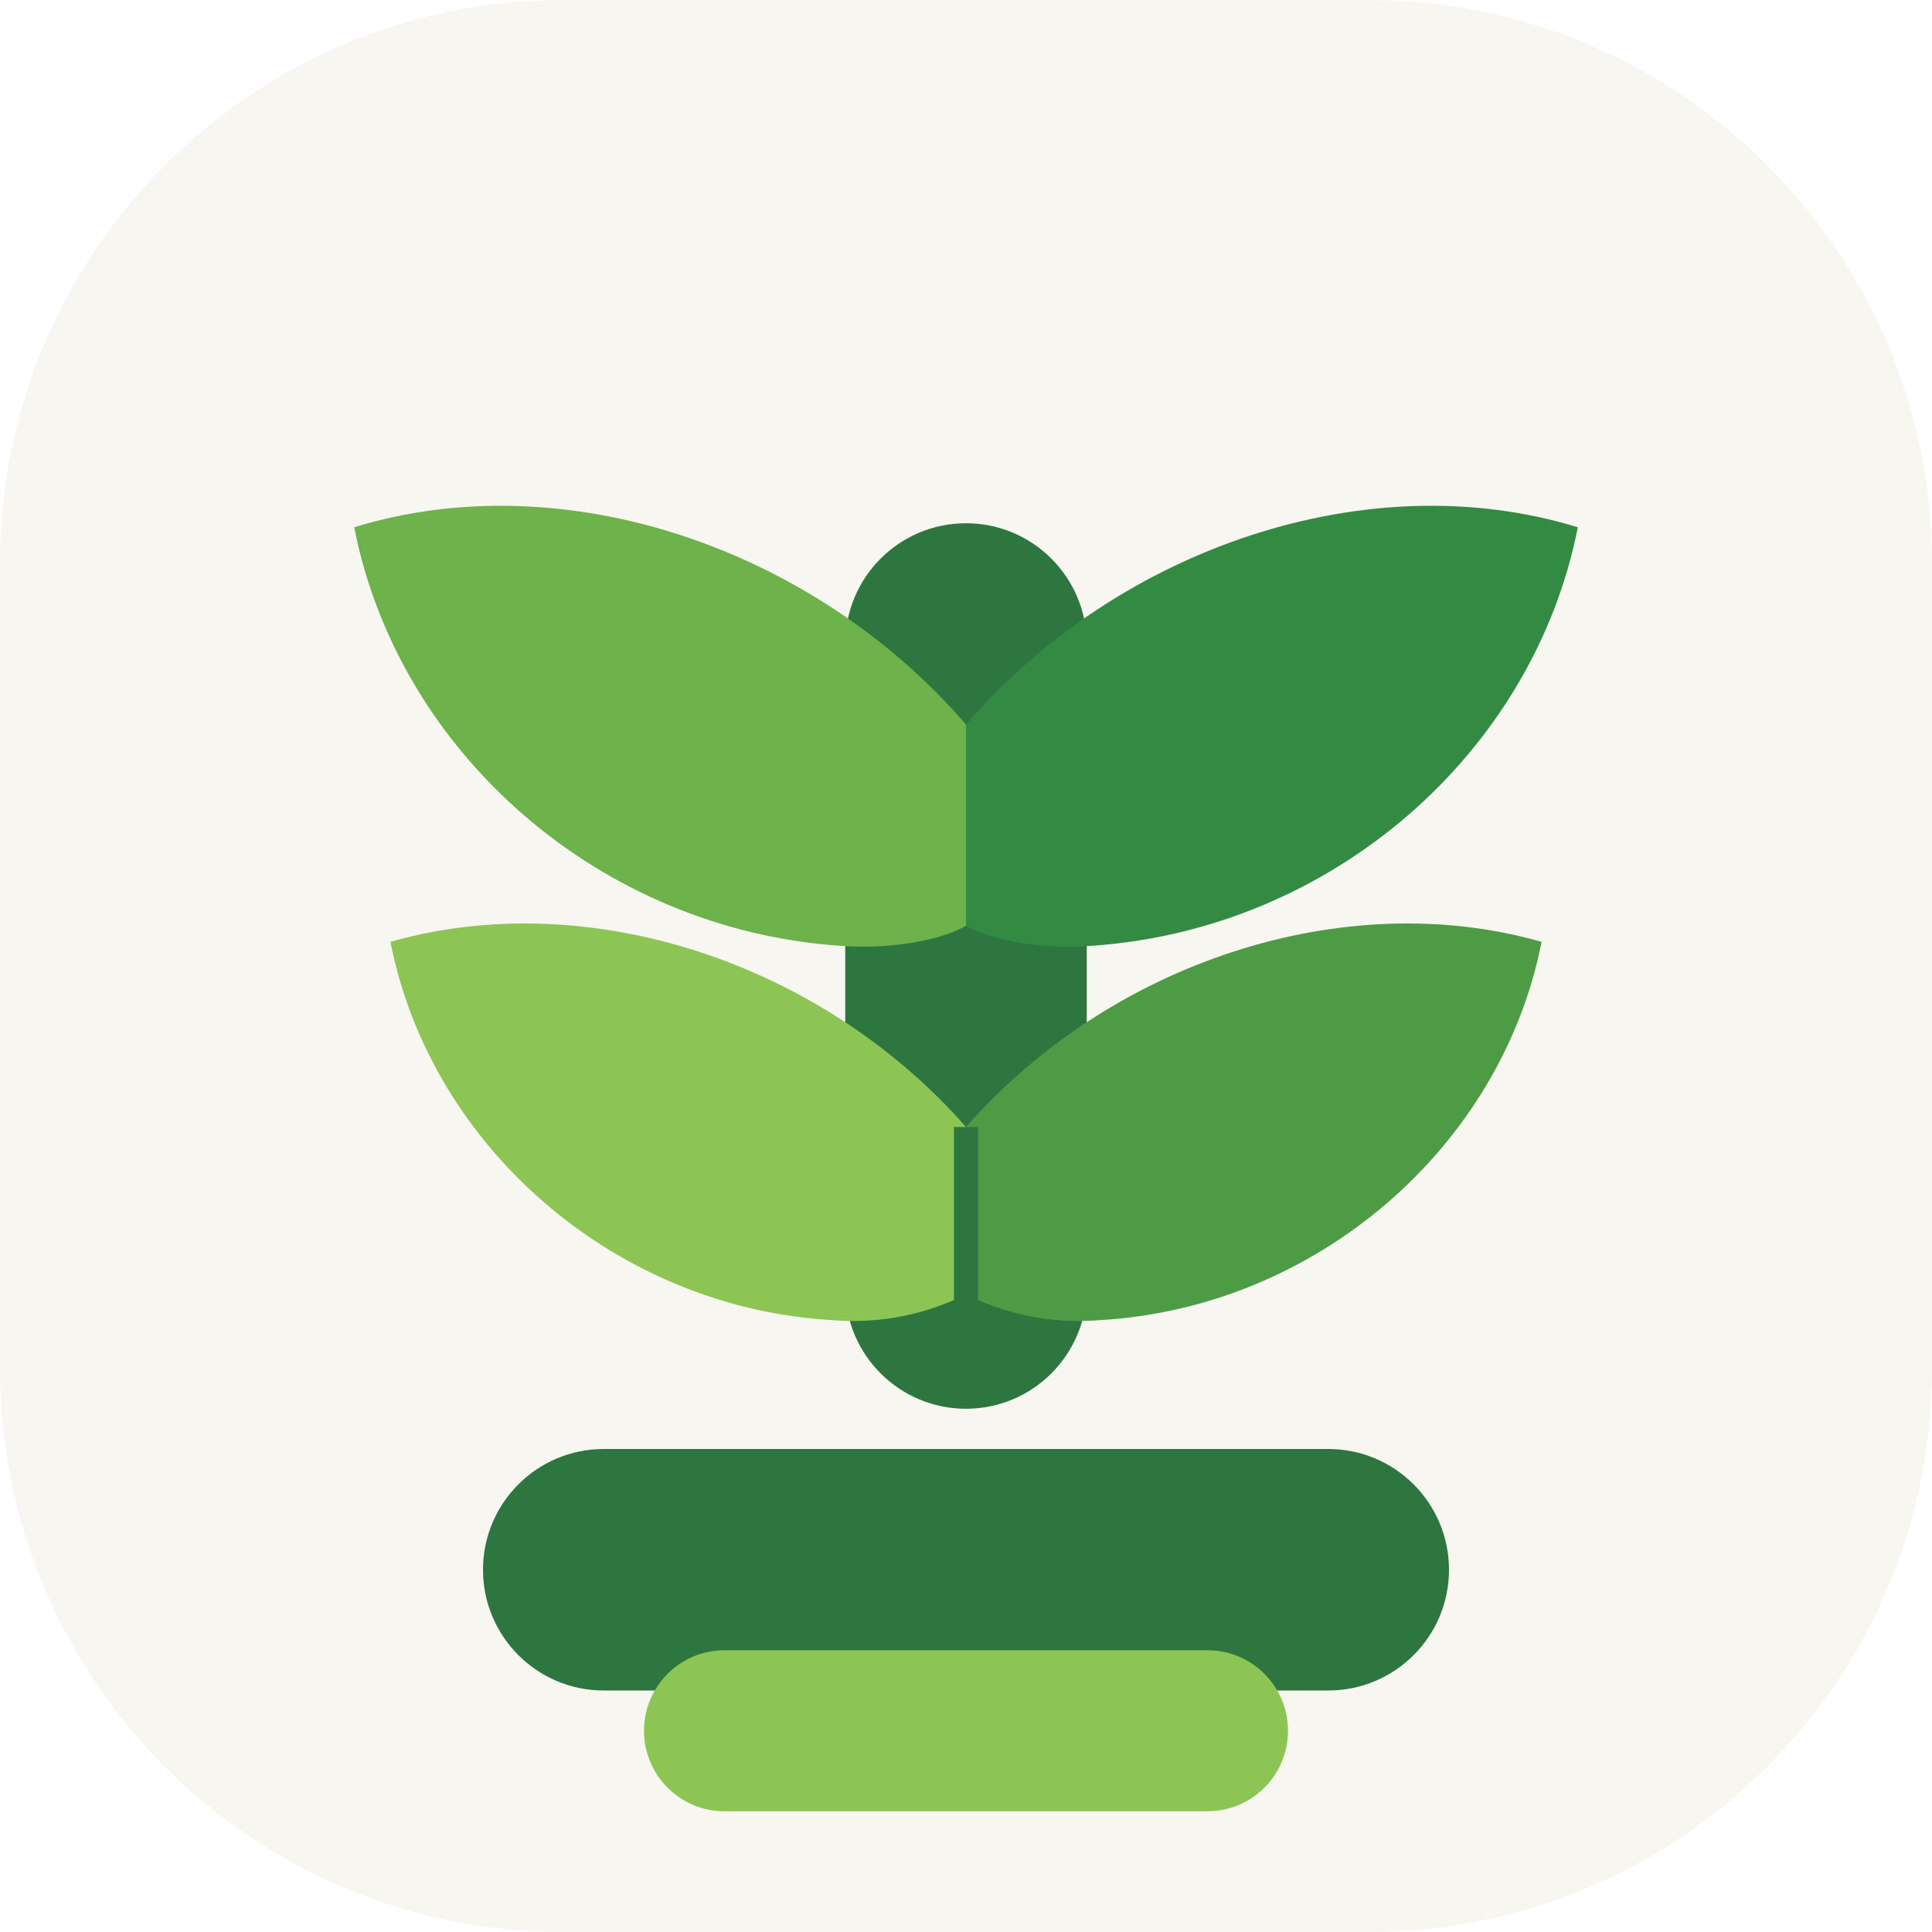
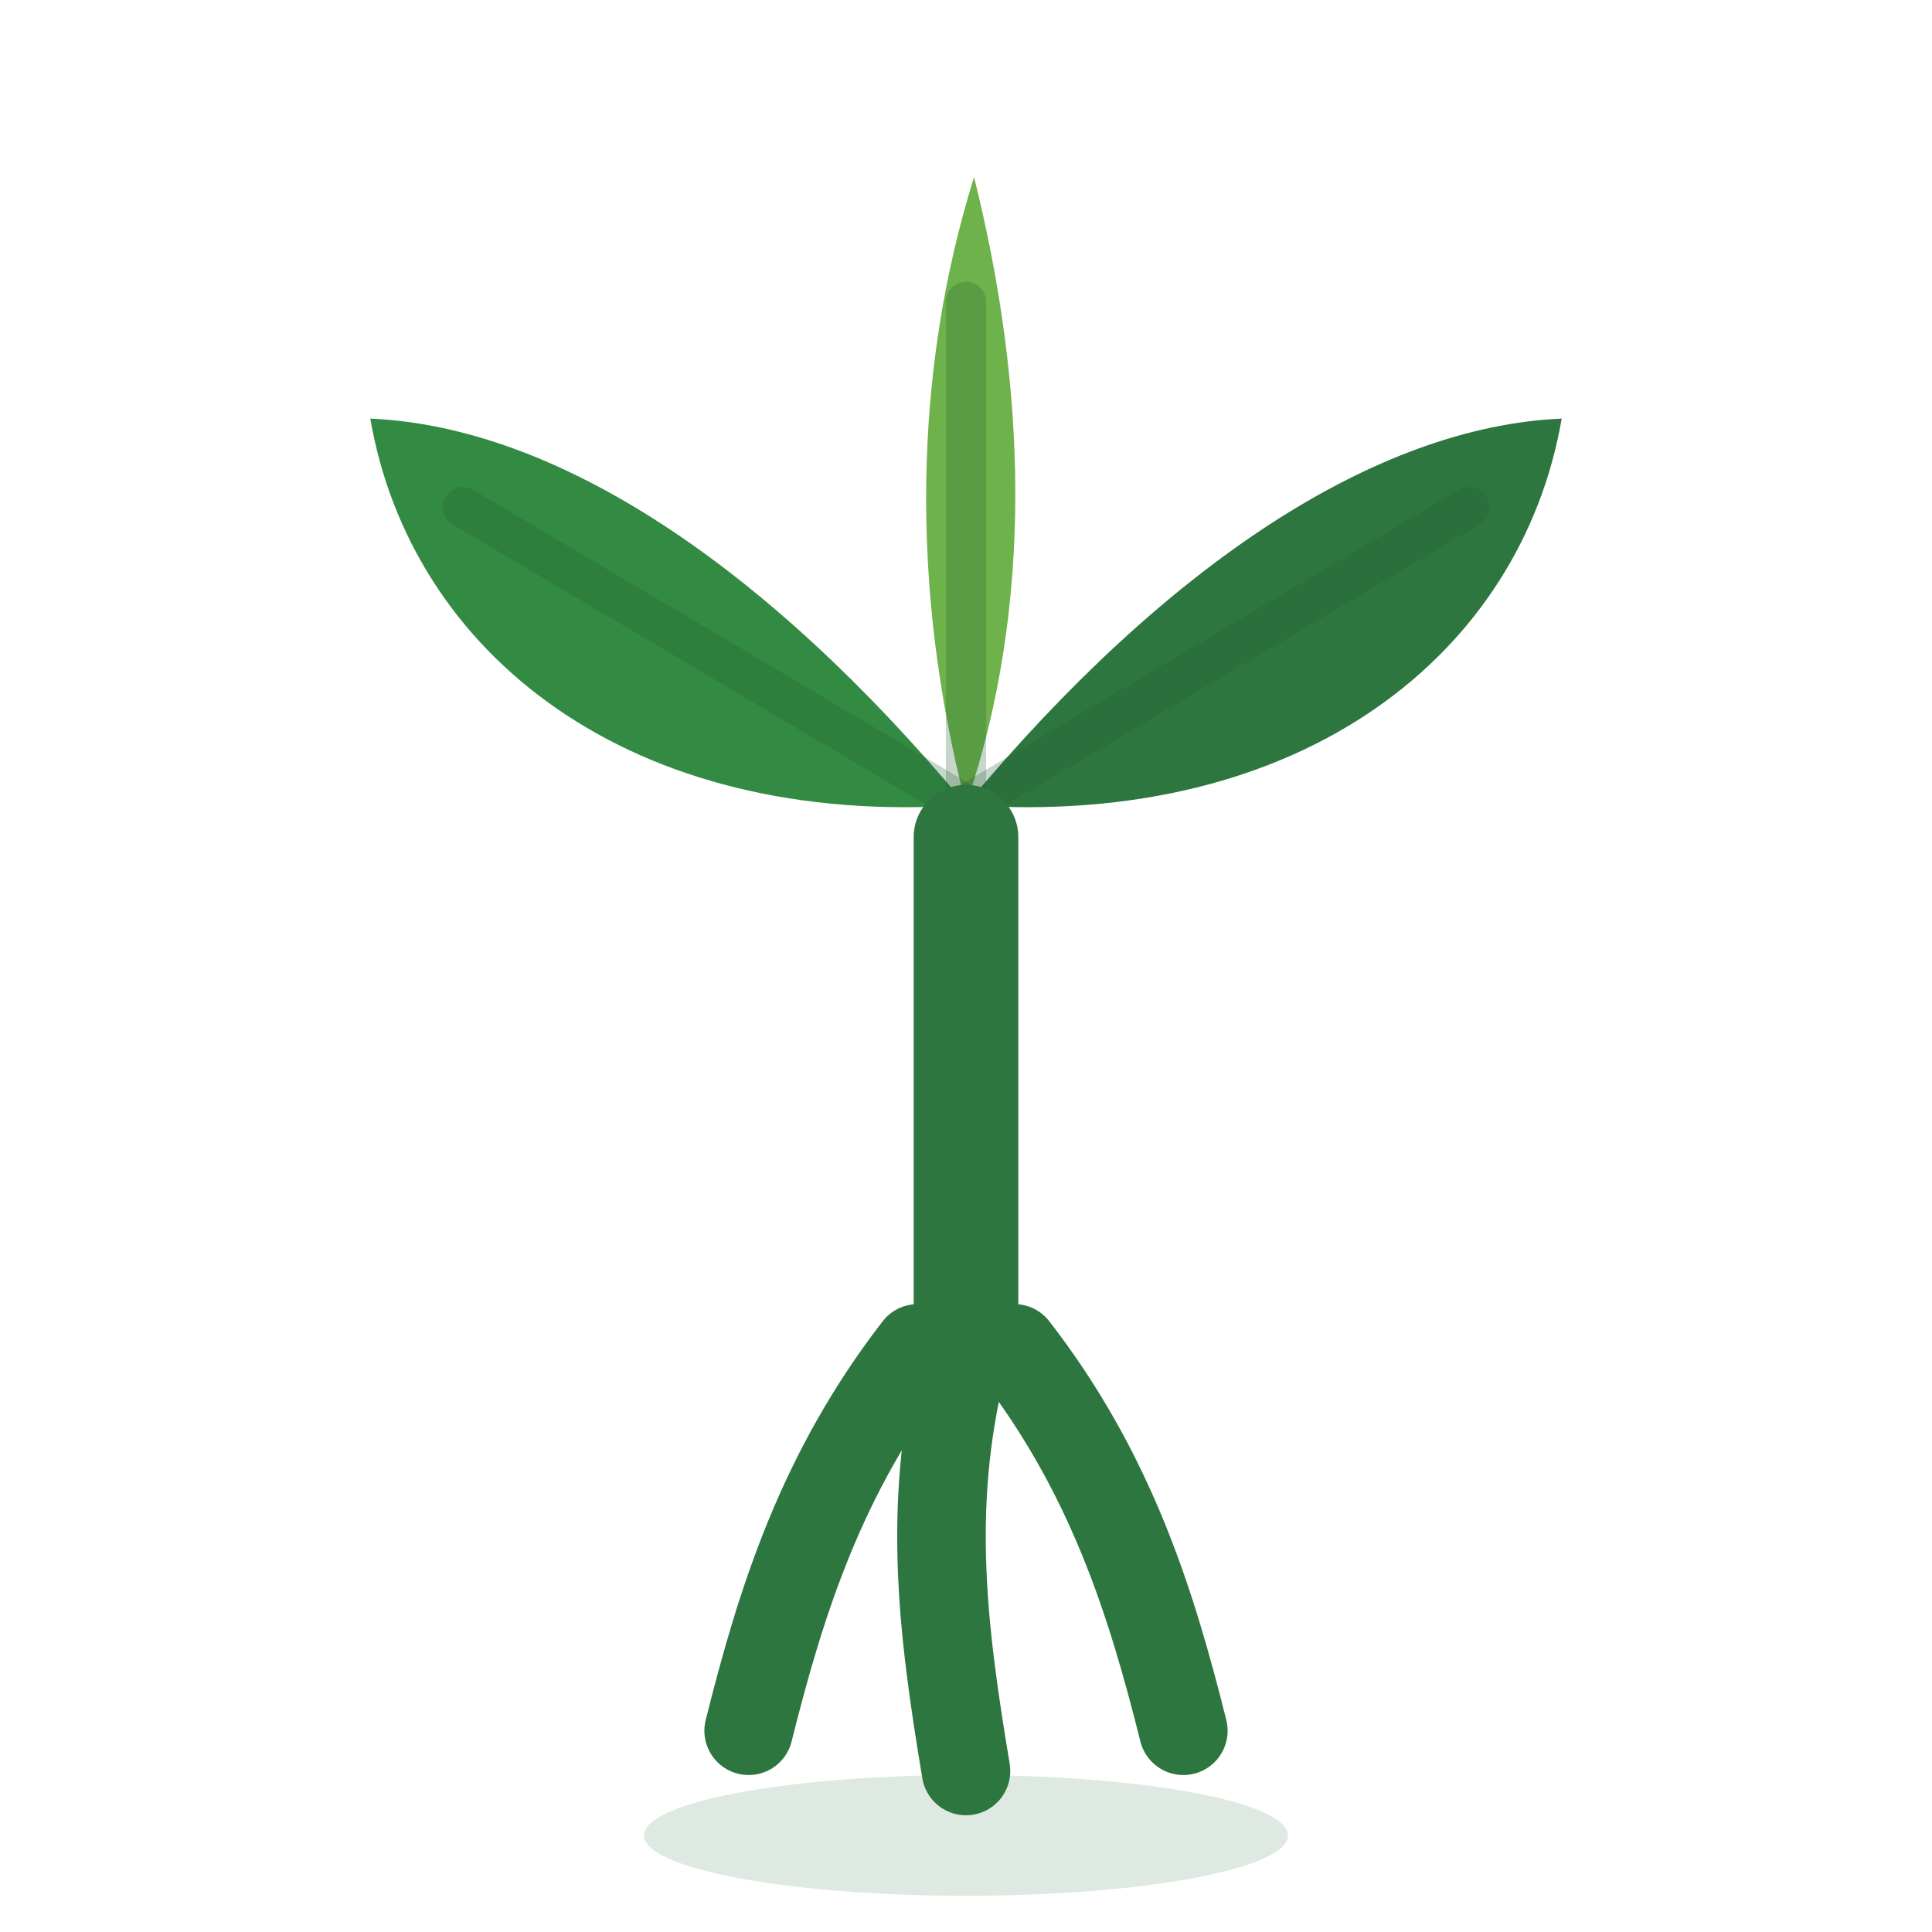
<svg xmlns="http://www.w3.org/2000/svg" viewBox="0 0 48 48" role="img" aria-label="Sarateal logo">
-   <rect width="48" height="48" rx="14" fill="#F7F6F0" />
-   <rect x="21" y="13" width="6" height="22" rx="3" fill="#2D7640" />
-   <path d="M24 18c-3.8-4.4-10-6.5-15.2-4.9 1.1 5.6 6.1 10 12.1 10.4 1.4.1 2.6-.2 3.1-.5V18z" fill="#6DB24A" />
-   <path d="M24 18c3.8-4.4 10-6.5 15.2-4.9-1.1 5.6-6.1 10-12.1 10.4-1.4.1-2.6-.2-3.1-.5V18z" fill="#338B43" />
-   <path d="M24 28c-3.6-4.1-9.4-6-14.3-4.6 1 5.1 5.6 9.1 11 9.4 1.3.1 2.3-.2 3-.5V28z" fill="#8CC554" />
-   <path d="M24 28c3.6-4.1 9.4-6 14.3-4.6-1 5.1-5.6 9.1-11 9.4-1.3.1-2.3-.2-3-.5V28z" fill="#4E9B46" />
-   <rect x="12" y="36" width="24" height="6" rx="3" fill="#2D7640" />
-   <rect x="16" y="41" width="16" height="4" rx="2" fill="#8CC554" />
+   <path d="M24 20 C19 14, 13.8 10.6, 9.2 10.4 C10.2 16.2, 15.6 20.6, 24 20 Z" fill="#338B43" />
+   <path d="M24 20 C29 14, 34.2 10.6, 38.8 10.4 C37.8 16.2, 32.4 20.6, 24 20 Z" fill="#2D7640" />
+   <path d="M24 20 C22.6 14.6, 22.7 9.2, 24.2 4.4 C25.5 9.6, 25.7 15, 24 20 Z" fill="#6DB24A" />
+   <path d="M24 20 L11.5 12.6" stroke="#1E5A2E" stroke-width="1" stroke-linecap="round" opacity="0.25" fill="none" />
+   <path d="M24 20 L36.5 12.6" stroke="#1E5A2E" stroke-width="1" stroke-linecap="round" opacity="0.25" fill="none" />
+   <path d="M24 20 L24 7.5" stroke="#1E5A2E" stroke-width="1" stroke-linecap="round" opacity="0.25" fill="none" />
+   <rect x="22.7" y="19.5" width="2.6" height="15" rx="1.3" fill="#2D7640" />
+   <g stroke="#2D7640" stroke-width="2.2" stroke-linecap="round" fill="none">
+     <path d="M24 33.5 C23 37.2, 23.4 40.4, 24 44" />
+     <path d="M22.8 33.5 C20.4 36.6, 19.4 39.8, 18.6 43" />
+     <path d="M25.2 33.5 C27.6 36.6, 28.6 39.8, 29.4 43" />
+   </g>
+   <ellipse cx="24" cy="45.6" rx="8" ry="1.5" fill="#2D7640" opacity="0.16" />
</svg>
